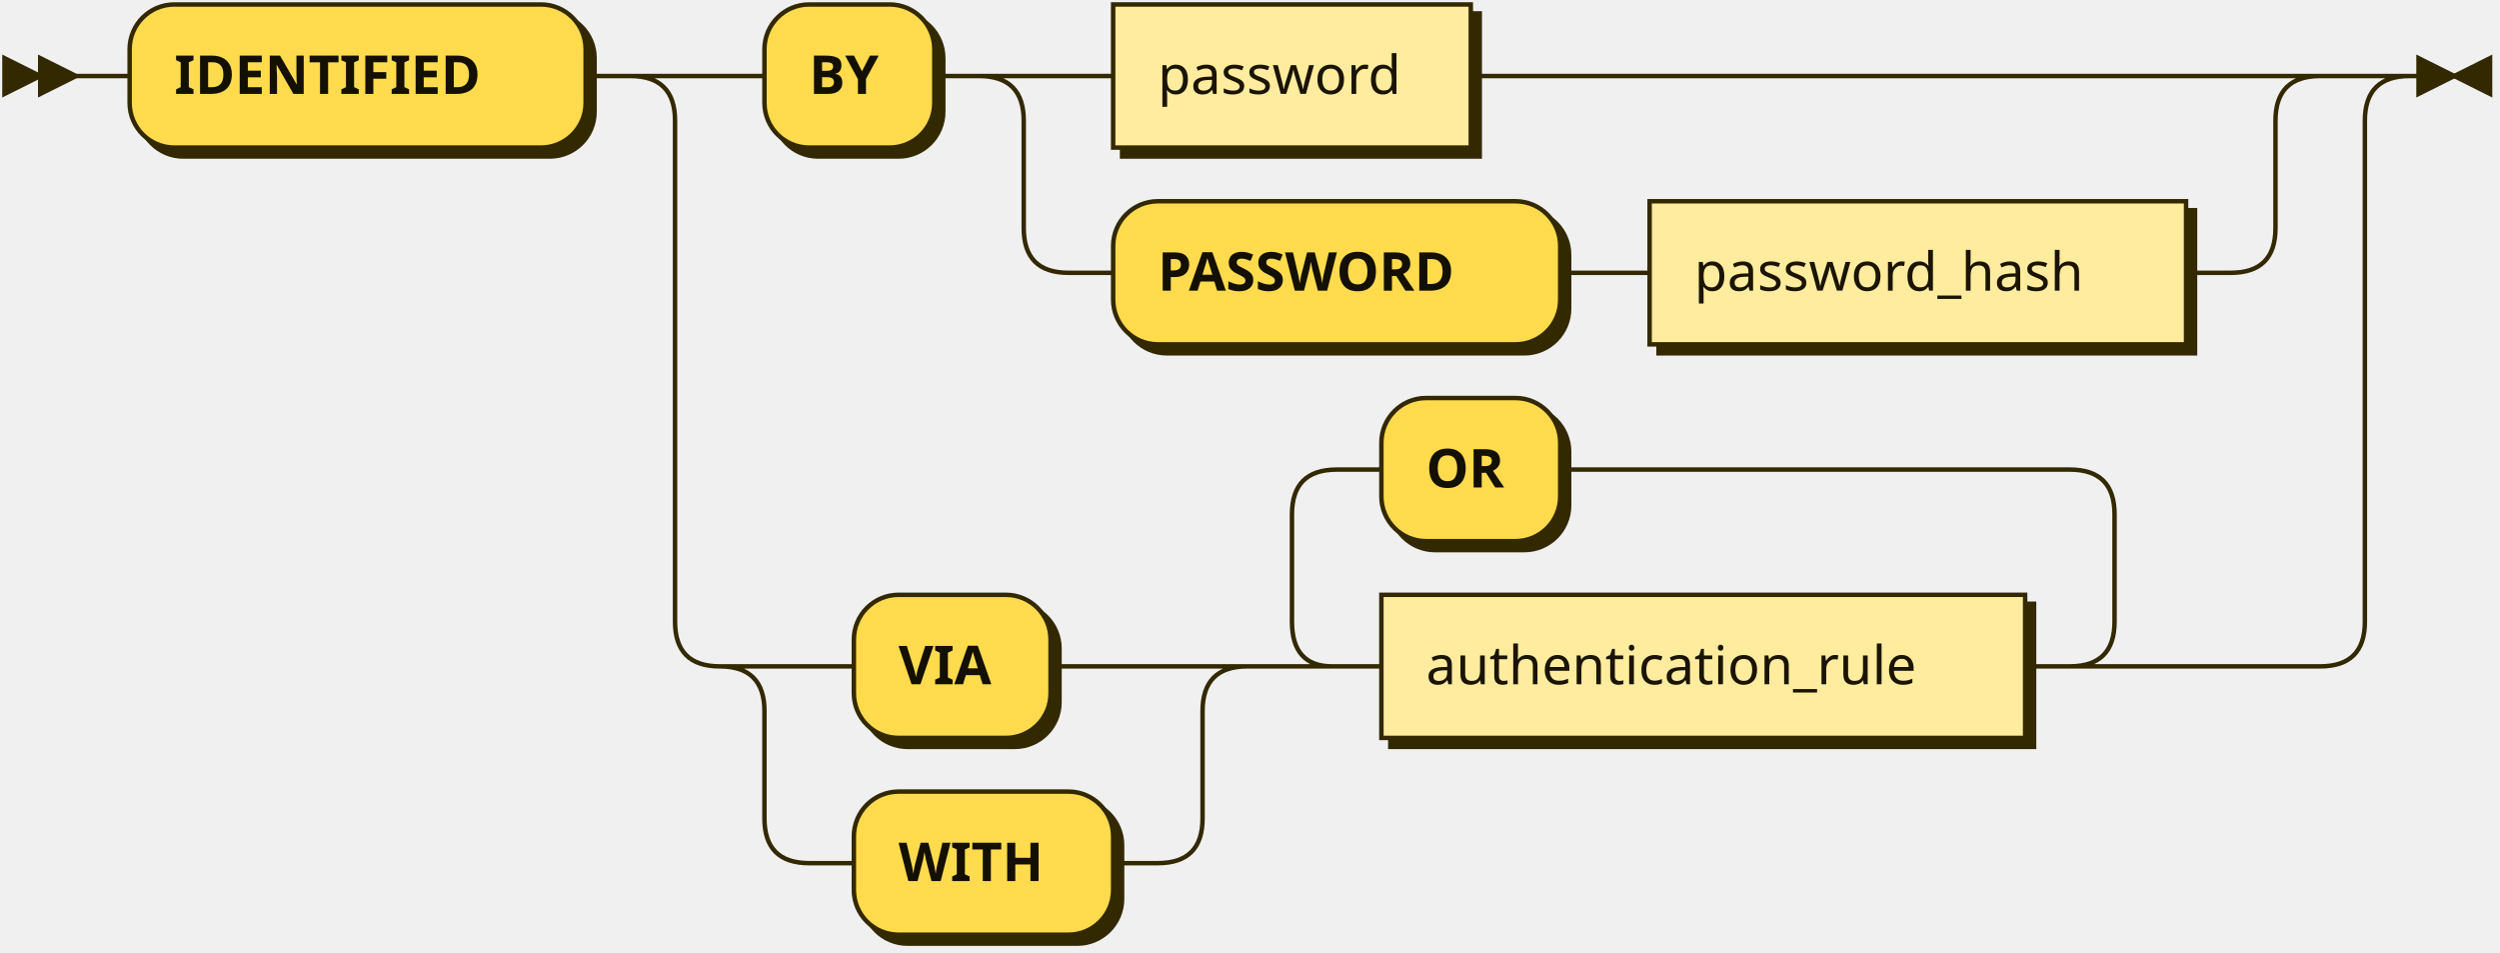
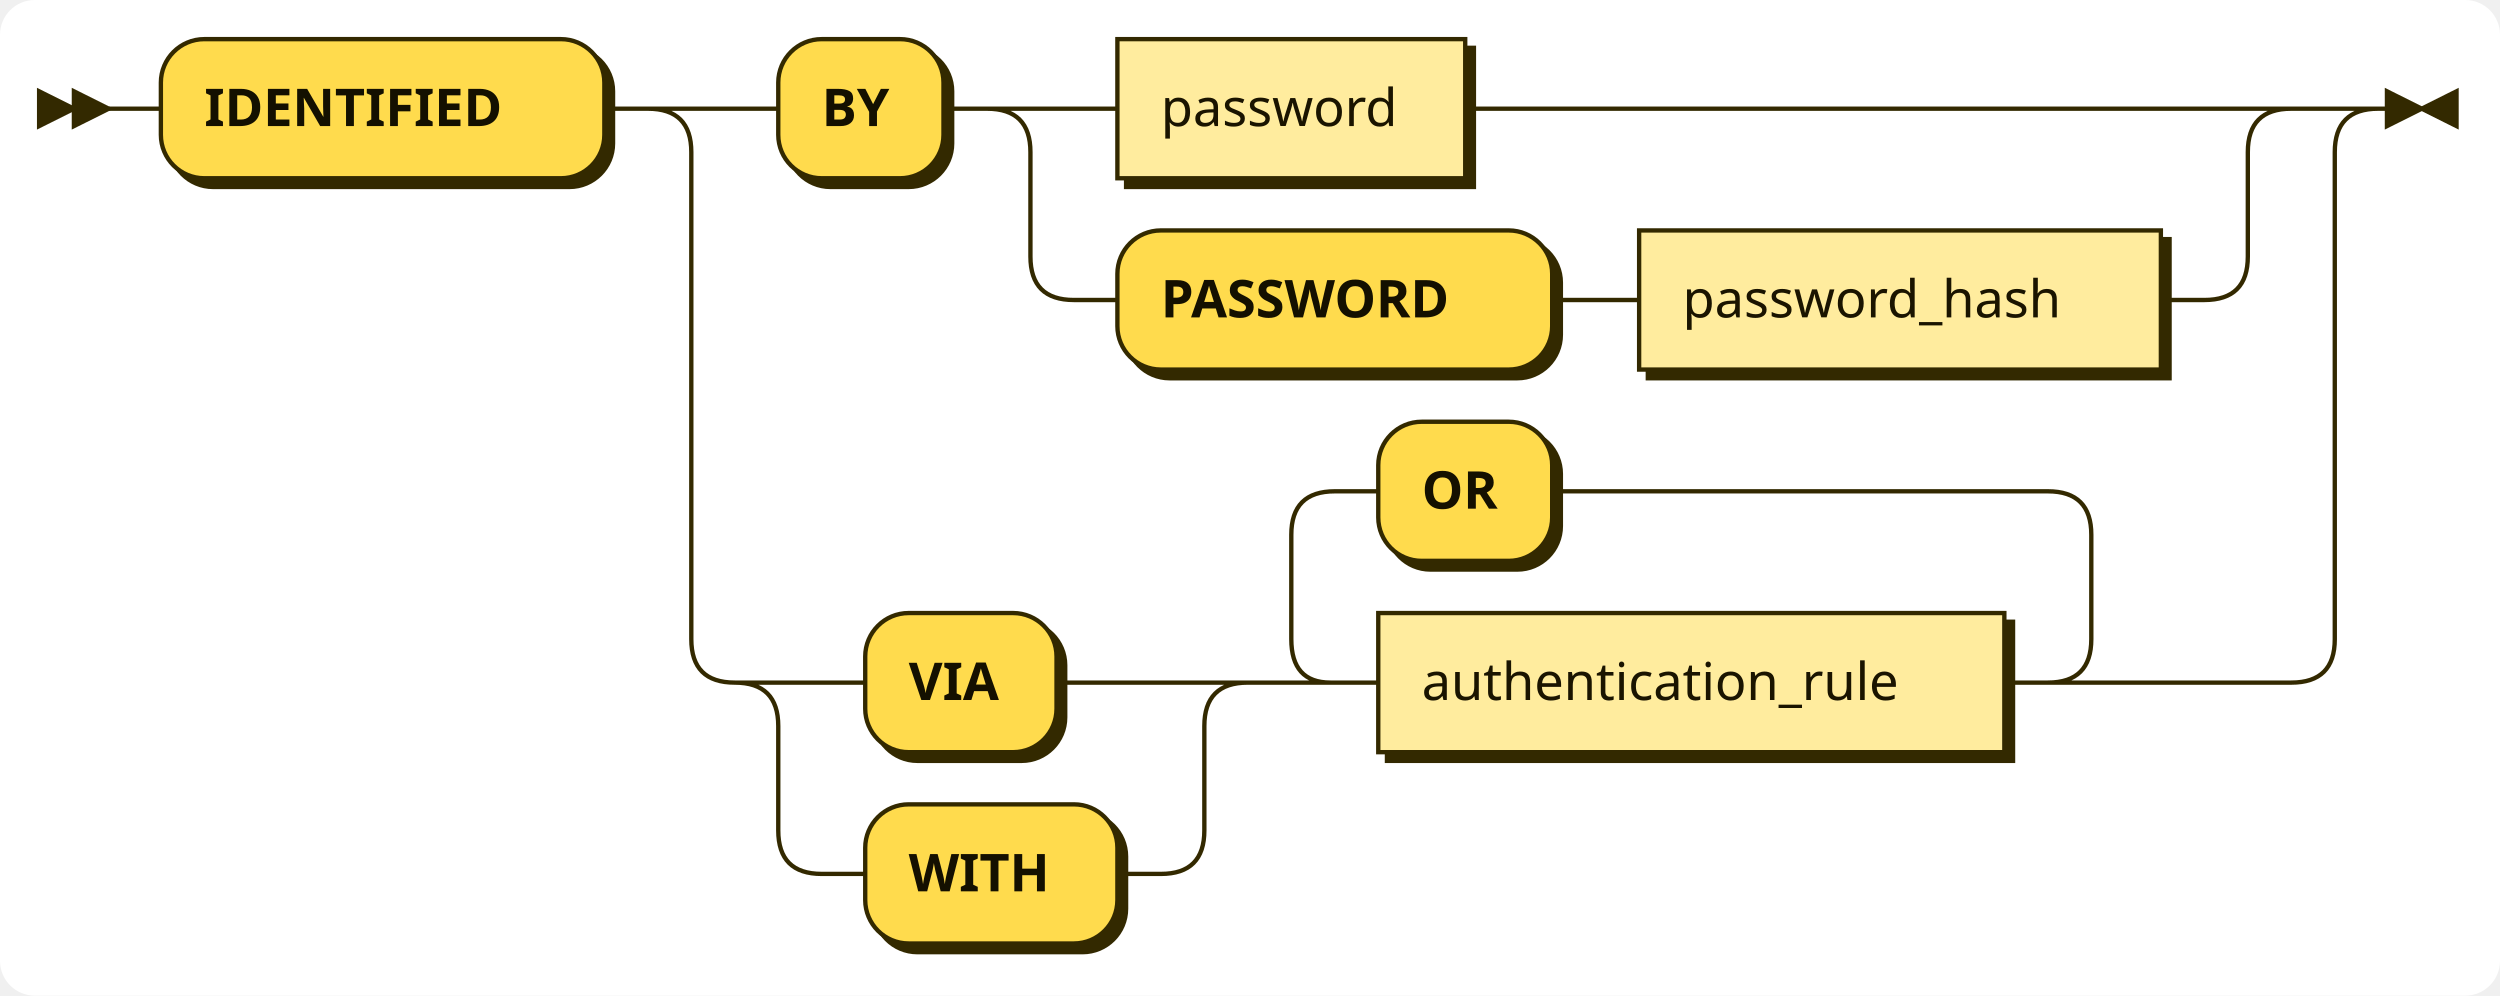
- <svg xmlns="http://www.w3.org/2000/svg" xmlns:xlink="http://www.w3.org/1999/xlink" width="559" height="213">
+ <svg xmlns="http://www.w3.org/2000/svg" xmlns:xlink="http://www.w3.org/1999/xlink" width="575" height="229">
  <defs>
    <style type="text/css">
    @namespace "http://www.w3.org/2000/svg";
    .line                 {fill: none; stroke: #332900; stroke-width: 1;}
    .bold-line            {stroke: #141000; shape-rendering: crispEdges; stroke-width: 2;}
    .thin-line            {stroke: #1F1800; shape-rendering: crispEdges}
    .filled               {fill: #332900; stroke: none;}
    text.terminal         {font-family: Verdana, Sans-serif;
                            font-size: 12px;
                            fill: #141000;
                            font-weight: bold;
                          }
    text.nonterminal      {font-family: Verdana, Sans-serif;
                            font-size: 12px;
                            fill: #1A1400;
                            font-weight: normal;
                          }
    text.regexp           {font-family: Verdana, Sans-serif;
                            font-size: 12px;
                            fill: #1F1800;
                            font-weight: normal;
                          }
    rect, circle, polygon {fill: #332900; stroke: #332900;}
    rect.terminal         {fill: #FFDB4D; stroke: #332900; stroke-width: 1;}
    rect.nonterminal      {fill: #FFEC9E; stroke: #332900; stroke-width: 1;}
    rect.text             {fill: none; stroke: none;}
    polygon.regexp        {fill: #FFF4C7; stroke: #332900; stroke-width: 1;}
  </style>
  </defs>
-   <polygon points="9 17 1 13 1 21" />
-   <polygon points="17 17 9 13 9 21" />
-   <rect x="31" y="3" width="102" height="32" rx="10" />
-   <rect x="29" y="1" width="102" height="32" class="terminal" rx="10" />
-   <text class="terminal" x="39" y="21">IDENTIFIED</text>
-   <rect x="173" y="3" width="38" height="32" rx="10" />
-   <rect x="171" y="1" width="38" height="32" class="terminal" rx="10" />
-   <text class="terminal" x="181" y="21">BY</text>
-   <a xlink:href="#password" xlink:title="password">
-     <rect x="251" y="3" width="80" height="32" />
-     <rect x="249" y="1" width="80" height="32" class="nonterminal" />
-     <text class="nonterminal" x="259" y="21">password</text>
-   </a>
-   <rect x="251" y="47" width="100" height="32" rx="10" />
-   <rect x="249" y="45" width="100" height="32" class="terminal" rx="10" />
-   <text class="terminal" x="259" y="65">PASSWORD</text>
-   <a xlink:href="#password_hash" xlink:title="password_hash">
-     <rect x="371" y="47" width="120" height="32" />
-     <rect x="369" y="45" width="120" height="32" class="nonterminal" />
-     <text class="nonterminal" x="379" y="65">password_hash</text>
-   </a>
-   <rect x="193" y="135" width="44" height="32" rx="10" />
-   <rect x="191" y="133" width="44" height="32" class="terminal" rx="10" />
-   <text class="terminal" x="201" y="153">VIA</text>
-   <rect x="193" y="179" width="58" height="32" rx="10" />
-   <rect x="191" y="177" width="58" height="32" class="terminal" rx="10" />
-   <text class="terminal" x="201" y="197">WITH</text>
-   <a xlink:href="#authentication_rule" xlink:title="authentication_rule">
-     <rect x="311" y="135" width="144" height="32" />
-     <rect x="309" y="133" width="144" height="32" class="nonterminal" />
-     <text class="nonterminal" x="319" y="153">authentication_rule</text>
-   </a>
-   <rect x="311" y="91" width="40" height="32" rx="10" />
-   <rect x="309" y="89" width="40" height="32" class="terminal" rx="10" />
-   <text class="terminal" x="319" y="109">OR</text>
-   <path class="line" d="m17 17 h2 m0 0 h10 m102 0 h10 m20 0 h10 m38 0 h10 m20 0 h10 m80 0 h10 m0 0 h160 m-280 0 h20 m260 0 h20 m-300 0 q10 0 10 10 m280 0 q0 -10 10 -10 m-290 10 v24 m280 0 v-24 m-280 24 q0 10 10 10 m260 0 q10 0 10 -10 m-270 10 h10 m100 0 h10 m0 0 h10 m120 0 h10 m-358 -44 h20 m358 0 h20 m-398 0 q10 0 10 10 m378 0 q0 -10 10 -10 m-388 10 v112 m378 0 v-112 m-378 112 q0 10 10 10 m358 0 q10 0 10 -10 m-348 10 h10 m44 0 h10 m0 0 h14 m-98 0 h20 m78 0 h20 m-118 0 q10 0 10 10 m98 0 q0 -10 10 -10 m-108 10 v24 m98 0 v-24 m-98 24 q0 10 10 10 m78 0 q10 0 10 -10 m-88 10 h10 m58 0 h10 m40 -44 h10 m144 0 h10 m-184 0 l20 0 m-1 0 q-9 0 -9 -10 l0 -24 q0 -10 10 -10 m164 44 l20 0 m-20 0 q10 0 10 -10 l0 -24 q0 -10 -10 -10 m-164 0 h10 m40 0 h10 m0 0 h104 m20 44 h36 m23 -132 h-3" />
-   <polygon points="549 17 557 13 557 21" />
-   <polygon points="549 17 541 13 541 21" />
+   <rect class="plate" width="100%" height="100%" rx="8" style="fill: #FFFFFF; stroke: none" />
+   <g transform="translate(8 8)">
+     <polygon points="9 17 1 13 1 21" />
+     <polygon points="17 17 9 13 9 21" />
+     <rect x="31" y="3" width="102" height="32" rx="10" />
+     <rect x="29" y="1" width="102" height="32" class="terminal" rx="10" />
+     <text class="terminal" x="39" y="21">IDENTIFIED</text>
+     <rect x="173" y="3" width="38" height="32" rx="10" />
+     <rect x="171" y="1" width="38" height="32" class="terminal" rx="10" />
+     <text class="terminal" x="181" y="21">BY</text>
+     <a xlink:href="#password" xlink:title="password">
+       <rect x="251" y="3" width="80" height="32" />
+       <rect x="249" y="1" width="80" height="32" class="nonterminal" />
+       <text class="nonterminal" x="259" y="21">password</text>
+     </a>
+     <rect x="251" y="47" width="100" height="32" rx="10" />
+     <rect x="249" y="45" width="100" height="32" class="terminal" rx="10" />
+     <text class="terminal" x="259" y="65">PASSWORD</text>
+     <a xlink:href="#password_hash" xlink:title="password_hash">
+       <rect x="371" y="47" width="120" height="32" />
+       <rect x="369" y="45" width="120" height="32" class="nonterminal" />
+       <text class="nonterminal" x="379" y="65">password_hash</text>
+     </a>
+     <rect x="193" y="135" width="44" height="32" rx="10" />
+     <rect x="191" y="133" width="44" height="32" class="terminal" rx="10" />
+     <text class="terminal" x="201" y="153">VIA</text>
+     <rect x="193" y="179" width="58" height="32" rx="10" />
+     <rect x="191" y="177" width="58" height="32" class="terminal" rx="10" />
+     <text class="terminal" x="201" y="197">WITH</text>
+     <a xlink:href="#authentication_rule" xlink:title="authentication_rule">
+       <rect x="311" y="135" width="144" height="32" />
+       <rect x="309" y="133" width="144" height="32" class="nonterminal" />
+       <text class="nonterminal" x="319" y="153">authentication_rule</text>
+     </a>
+     <rect x="311" y="91" width="40" height="32" rx="10" />
+     <rect x="309" y="89" width="40" height="32" class="terminal" rx="10" />
+     <text class="terminal" x="319" y="109">OR</text>
+     <path class="line" d="m17 17 h2 m0 0 h10 m102 0 h10 m20 0 h10 m38 0 h10 m20 0 h10 m80 0 h10 m0 0 h160 m-280 0 h20 m260 0 h20 m-300 0 q10 0 10 10 m280 0 q0 -10 10 -10 m-290 10 v24 m280 0 v-24 m-280 24 q0 10 10 10 m260 0 q10 0 10 -10 m-270 10 h10 m100 0 h10 m0 0 h10 m120 0 h10 m-358 -44 h20 m358 0 h20 m-398 0 q10 0 10 10 m378 0 q0 -10 10 -10 m-388 10 v112 m378 0 v-112 m-378 112 q0 10 10 10 m358 0 q10 0 10 -10 m-348 10 h10 m44 0 h10 m0 0 h14 m-98 0 h20 m78 0 h20 m-118 0 q10 0 10 10 m98 0 q0 -10 10 -10 m-108 10 v24 m98 0 v-24 m-98 24 q0 10 10 10 m78 0 q10 0 10 -10 m-88 10 h10 m58 0 h10 m40 -44 h10 m144 0 h10 m-184 0 l20 0 m-1 0 q-9 0 -9 -10 l0 -24 q0 -10 10 -10 m164 44 l20 0 m-20 0 q10 0 10 -10 l0 -24 q0 -10 -10 -10 m-164 0 h10 m40 0 h10 m0 0 h104 m20 44 h36 m23 -132 h-3" />
+     <polygon points="549 17 557 13 557 21" />
+     <polygon points="549 17 541 13 541 21" />
+   </g>
</svg>
